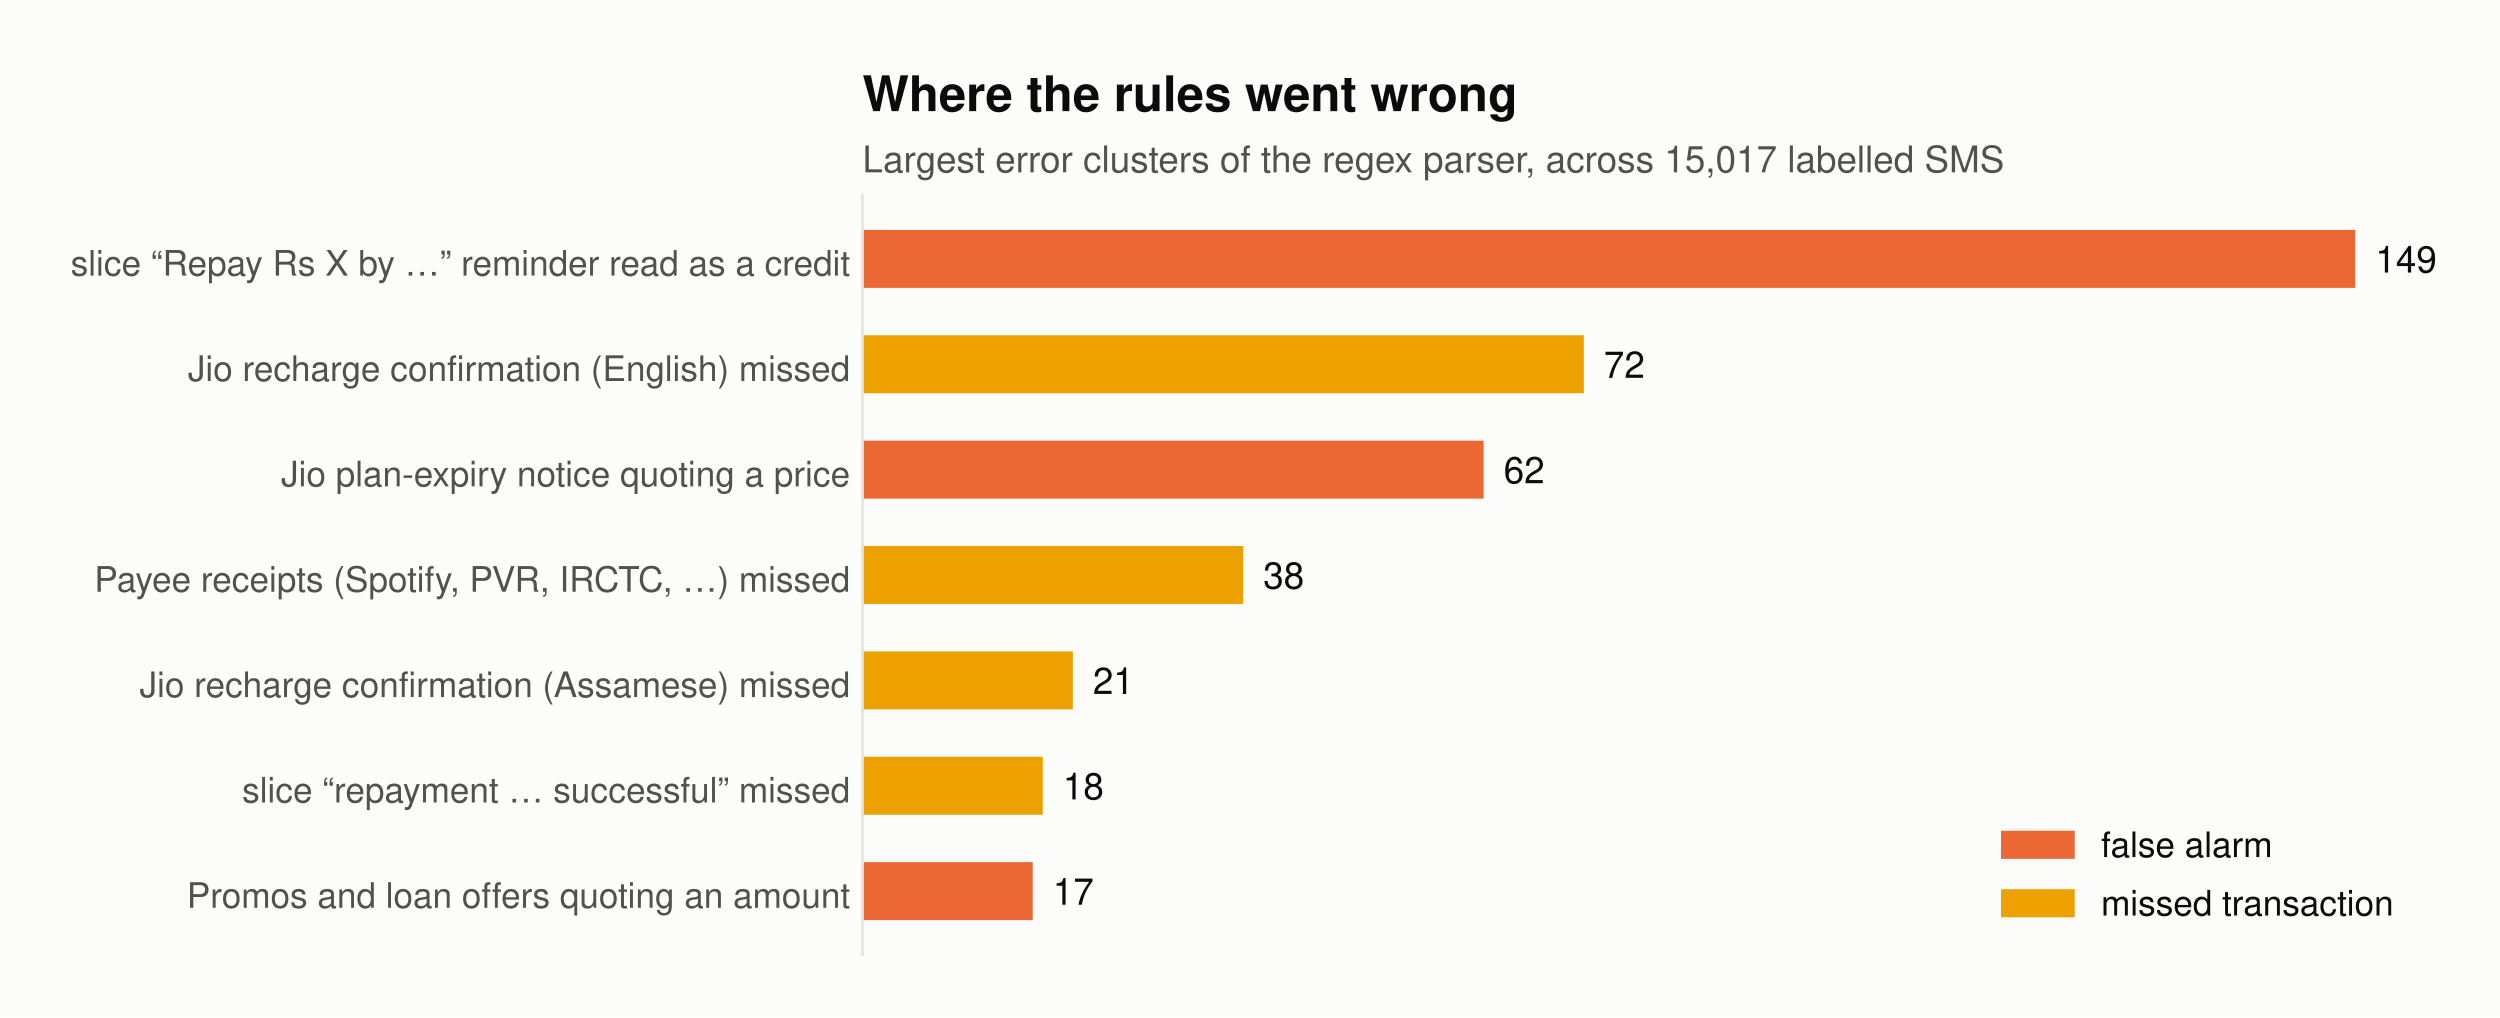
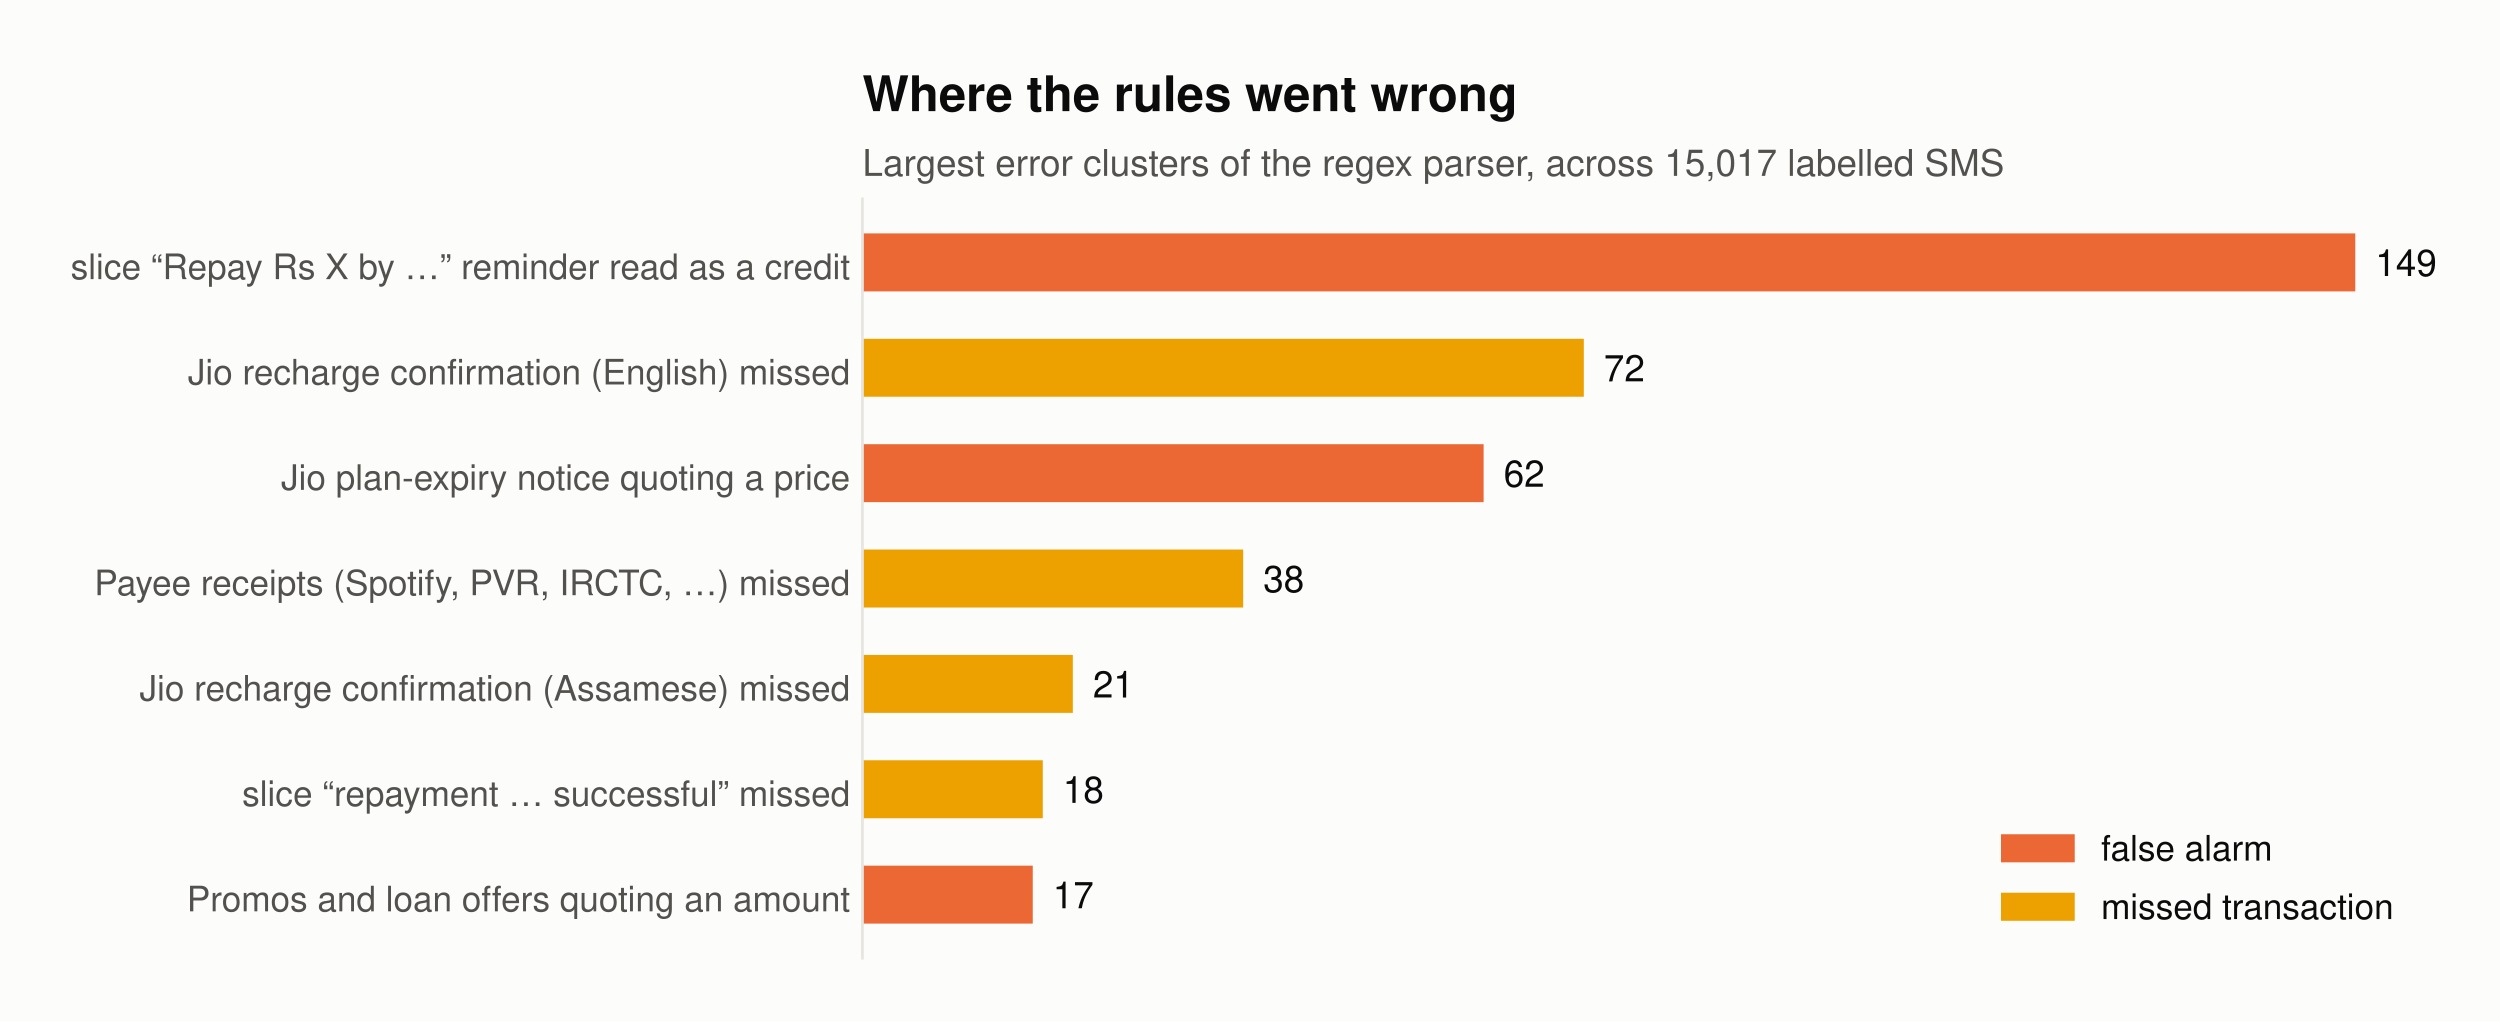
- <svg xmlns="http://www.w3.org/2000/svg" width="711.979pt" height="289.866pt" viewBox="0 0 711.979 289.866" version="1.1">
+ <svg xmlns="http://www.w3.org/2000/svg" width="711.979pt" height="290.866pt" viewBox="0 0 711.979 290.866" version="1.1">
  <defs>
    <style type="text/css">*{stroke-linejoin: round; stroke-linecap: butt}</style>
  </defs>
  <g id="figure_1">
    <g id="patch_1">
-       <path d="M 0 289.866  L 711.979 289.866  L 711.979 0  L 0 0  z " style="fill: #fcfcfb" />
+       <path d="M 0 290.866  L 711.979 290.866  L 711.979 0  L 0 0  z " style="fill: #fcfcfb" />
    </g>
    <g id="axes_1">
      <g id="patch_2">
-         <path d="M 245.617 271.866  L 692.017 271.866  L 692.017 55.65  L 245.617 55.65  z " style="fill: #fcfcfb" />
+         <path d="M 245.617 272.866  L 692.017 272.866  L 692.017 56.65  L 245.617 56.65  z " style="fill: #fcfcfb" />
      </g>
      <g id="patch_3">
-         <path d="M 245.617 81.983  L 670.76 81.983  L 670.76 65.478  L 245.617 65.478  z " clip-path="url(#pbae2834fbb)" style="fill: #eb6834" />
+         <path d="M 245.617 82.983  L 670.76 82.983  L 670.76 66.478  L 245.617 66.478  z " clip-path="url(#p89e585737e)" style="fill: #eb6834" />
      </g>
      <g id="patch_4">
-         <path d="M 245.617 111.992  L 451.055 111.992  L 451.055 95.487  L 245.617 95.487  z " clip-path="url(#pbae2834fbb)" style="fill: #eda100" />
+         <path d="M 245.617 112.992  L 451.055 112.992  L 451.055 96.487  L 245.617 96.487  z " clip-path="url(#p89e585737e)" style="fill: #eda100" />
      </g>
      <g id="patch_5">
-         <path d="M 245.617 142.001  L 422.522 142.001  L 422.522 125.496  L 245.617 125.496  z " clip-path="url(#pbae2834fbb)" style="fill: #eb6834" />
+         <path d="M 245.617 143.001  L 422.522 143.001  L 422.522 126.496  L 245.617 126.496  z " clip-path="url(#p89e585737e)" style="fill: #eb6834" />
      </g>
      <g id="patch_6">
-         <path d="M 245.617 172.011  L 354.043 172.011  L 354.043 155.505  L 245.617 155.505  z " clip-path="url(#pbae2834fbb)" style="fill: #eda100" />
+         <path d="M 245.617 173.011  L 354.043 173.011  L 354.043 156.505  L 245.617 156.505  z " clip-path="url(#p89e585737e)" style="fill: #eda100" />
      </g>
      <g id="patch_7">
-         <path d="M 245.617 202.02  L 305.537 202.02  L 305.537 185.515  L 245.617 185.515  z " clip-path="url(#pbae2834fbb)" style="fill: #eda100" />
+         <path d="M 245.617 203.02  L 305.537 203.02  L 305.537 186.515  L 245.617 186.515  z " clip-path="url(#p89e585737e)" style="fill: #eda100" />
      </g>
      <g id="patch_8">
-         <path d="M 245.617 232.029  L 296.977 232.029  L 296.977 215.524  L 245.617 215.524  z " clip-path="url(#pbae2834fbb)" style="fill: #eda100" />
+         <path d="M 245.617 233.029  L 296.977 233.029  L 296.977 216.524  L 245.617 216.524  z " clip-path="url(#p89e585737e)" style="fill: #eda100" />
      </g>
      <g id="patch_9">
-         <path d="M 245.617 262.038  L 294.123 262.038  L 294.123 245.533  L 245.617 245.533  z " clip-path="url(#pbae2834fbb)" style="fill: #eb6834" />
+         <path d="M 245.617 263.038  L 294.123 263.038  L 294.123 246.533  L 245.617 246.533  z " clip-path="url(#p89e585737e)" style="fill: #eb6834" />
      </g>
      <g id="matplotlib.axis_1" />
      <g id="matplotlib.axis_2">
        <g id="ytick_1">
          <g id="line2d_1" />
          <g id="text_1">
-             <text style="font-size: 10px; font-family: 'Helvetica Neue', 'Helvetica', 'Arial', 'DejaVu Sans'; text-anchor: end; fill: #52514e" x="242.117" y="78.491" transform="rotate(-0 242.1172 78.49052)">slice “Repay Rs X by …” reminder read as a credit</text>
+             <text style="font-size: 10px; font-family: 'Helvetica Neue', 'Helvetica', 'Arial', 'DejaVu Sans'; text-anchor: end; fill: #52514e" x="242.117" y="79.491" transform="rotate(-0 242.1172 79.49052)">slice “Repay Rs X by …” reminder read as a credit</text>
          </g>
        </g>
        <g id="ytick_2">
          <g id="line2d_2" />
          <g id="text_2">
-             <text style="font-size: 10px; font-family: 'Helvetica Neue', 'Helvetica', 'Arial', 'DejaVu Sans'; text-anchor: end; fill: #52514e" x="242.117" y="108.5" transform="rotate(-0 242.1172 108.4997)">Jio recharge confirmation (English) missed</text>
+             <text style="font-size: 10px; font-family: 'Helvetica Neue', 'Helvetica', 'Arial', 'DejaVu Sans'; text-anchor: end; fill: #52514e" x="242.117" y="109.5" transform="rotate(-0 242.1172 109.4997)">Jio recharge confirmation (English) missed</text>
          </g>
        </g>
        <g id="ytick_3">
          <g id="line2d_3" />
          <g id="text_3">
-             <text style="font-size: 10px; font-family: 'Helvetica Neue', 'Helvetica', 'Arial', 'DejaVu Sans'; text-anchor: end; fill: #52514e" x="242.117" y="138.509" transform="rotate(-0 242.1172 138.5088)">Jio plan-expiry notice quoting a price</text>
+             <text style="font-size: 10px; font-family: 'Helvetica Neue', 'Helvetica', 'Arial', 'DejaVu Sans'; text-anchor: end; fill: #52514e" x="242.117" y="139.509" transform="rotate(-0 242.1172 139.5088)">Jio plan-expiry notice quoting a price</text>
          </g>
        </g>
        <g id="ytick_4">
          <g id="line2d_4" />
          <g id="text_4">
-             <text style="font-size: 10px; font-family: 'Helvetica Neue', 'Helvetica', 'Arial', 'DejaVu Sans'; text-anchor: end; fill: #52514e" x="242.117" y="168.518" transform="rotate(-0 242.1172 168.518)">Payee receipts (Spotify, PVR, IRCTC, …) missed</text>
+             <text style="font-size: 10px; font-family: 'Helvetica Neue', 'Helvetica', 'Arial', 'DejaVu Sans'; text-anchor: end; fill: #52514e" x="242.117" y="169.518" transform="rotate(-0 242.1172 169.518)">Payee receipts (Spotify, PVR, IRCTC, …) missed</text>
          </g>
        </g>
        <g id="ytick_5">
          <g id="line2d_5" />
          <g id="text_5">
-             <text style="font-size: 10px; font-family: 'Helvetica Neue', 'Helvetica', 'Arial', 'DejaVu Sans'; text-anchor: end; fill: #52514e" x="242.117" y="198.527" transform="rotate(-0 242.1172 198.5272)">Jio recharge confirmation (Assamese) missed</text>
+             <text style="font-size: 10px; font-family: 'Helvetica Neue', 'Helvetica', 'Arial', 'DejaVu Sans'; text-anchor: end; fill: #52514e" x="242.117" y="199.527" transform="rotate(-0 242.1172 199.5272)">Jio recharge confirmation (Assamese) missed</text>
          </g>
        </g>
        <g id="ytick_6">
          <g id="line2d_6" />
          <g id="text_6">
-             <text style="font-size: 10px; font-family: 'Helvetica Neue', 'Helvetica', 'Arial', 'DejaVu Sans'; text-anchor: end; fill: #52514e" x="242.117" y="228.536" transform="rotate(-0 242.1172 228.5363)">slice “repayment … successful” missed</text>
+             <text style="font-size: 10px; font-family: 'Helvetica Neue', 'Helvetica', 'Arial', 'DejaVu Sans'; text-anchor: end; fill: #52514e" x="242.117" y="229.536" transform="rotate(-0 242.1172 229.5363)">slice “repayment … successful” missed</text>
          </g>
        </g>
        <g id="ytick_7">
          <g id="line2d_7" />
          <g id="text_7">
-             <text style="font-size: 10px; font-family: 'Helvetica Neue', 'Helvetica', 'Arial', 'DejaVu Sans'; text-anchor: end; fill: #52514e" x="242.117" y="258.545" transform="rotate(-0 242.1172 258.5455)">Promos and loan offers quoting an amount</text>
+             <text style="font-size: 10px; font-family: 'Helvetica Neue', 'Helvetica', 'Arial', 'DejaVu Sans'; text-anchor: end; fill: #52514e" x="242.117" y="259.545" transform="rotate(-0 242.1172 259.5455)">Promos and loan offers quoting an amount</text>
          </g>
        </g>
      </g>
      <g id="patch_10">
-         <path d="M 245.617 271.866  L 245.617 55.65  " style="fill: none; stroke: #e6e5e1; stroke-width: 0.8; stroke-linejoin: miter; stroke-linecap: square" />
+         <path d="M 245.617 272.866  L 245.617 56.65  " style="fill: none; stroke: #e6e5e1; stroke-width: 0.8; stroke-linejoin: miter; stroke-linecap: square" />
      </g>
      <g id="text_8">
-         <text style="font-size: 10.5px; font-family: 'Helvetica Neue', 'Helvetica', 'Arial', 'DejaVu Sans'; text-anchor: start; fill: #0b0b0b" x="676.467" y="77.61" transform="rotate(-0 676.4667 77.61027)">149</text>
+         <text style="font-size: 10.5px; font-family: 'Helvetica Neue', 'Helvetica', 'Arial', 'DejaVu Sans'; text-anchor: start; fill: #0b0b0b" x="676.467" y="78.61" transform="rotate(-0 676.4667 78.61027)">149</text>
      </g>
      <g id="text_9">
-         <text style="font-size: 10.5px; font-family: 'Helvetica Neue', 'Helvetica', 'Arial', 'DejaVu Sans'; text-anchor: start; fill: #0b0b0b" x="456.762" y="107.619" transform="rotate(-0 456.762 107.6194)">72</text>
+         <text style="font-size: 10.5px; font-family: 'Helvetica Neue', 'Helvetica', 'Arial', 'DejaVu Sans'; text-anchor: start; fill: #0b0b0b" x="456.762" y="108.619" transform="rotate(-0 456.762 108.6194)">72</text>
      </g>
      <g id="text_10">
-         <text style="font-size: 10.5px; font-family: 'Helvetica Neue', 'Helvetica', 'Arial', 'DejaVu Sans'; text-anchor: start; fill: #0b0b0b" x="428.229" y="137.629" transform="rotate(-0 428.2289 137.6286)">62</text>
+         <text style="font-size: 10.5px; font-family: 'Helvetica Neue', 'Helvetica', 'Arial', 'DejaVu Sans'; text-anchor: start; fill: #0b0b0b" x="428.229" y="138.629" transform="rotate(-0 428.2289 138.6286)">62</text>
      </g>
      <g id="text_11">
-         <text style="font-size: 10.5px; font-family: 'Helvetica Neue', 'Helvetica', 'Arial', 'DejaVu Sans'; text-anchor: start; fill: #0b0b0b" x="359.749" y="167.638" transform="rotate(-0 359.7495 167.6378)">38</text>
+         <text style="font-size: 10.5px; font-family: 'Helvetica Neue', 'Helvetica', 'Arial', 'DejaVu Sans'; text-anchor: start; fill: #0b0b0b" x="359.749" y="168.638" transform="rotate(-0 359.7495 168.6378)">38</text>
      </g>
      <g id="text_12">
-         <text style="font-size: 10.5px; font-family: 'Helvetica Neue', 'Helvetica', 'Arial', 'DejaVu Sans'; text-anchor: start; fill: #0b0b0b" x="311.243" y="197.647" transform="rotate(-0 311.2433 197.6469)">21</text>
+         <text style="font-size: 10.5px; font-family: 'Helvetica Neue', 'Helvetica', 'Arial', 'DejaVu Sans'; text-anchor: start; fill: #0b0b0b" x="311.243" y="198.647" transform="rotate(-0 311.2433 198.6469)">21</text>
      </g>
      <g id="text_13">
-         <text style="font-size: 10.5px; font-family: 'Helvetica Neue', 'Helvetica', 'Arial', 'DejaVu Sans'; text-anchor: start; fill: #0b0b0b" x="302.683" y="227.656" transform="rotate(-0 302.6833 227.6561)">18</text>
+         <text style="font-size: 10.5px; font-family: 'Helvetica Neue', 'Helvetica', 'Arial', 'DejaVu Sans'; text-anchor: start; fill: #0b0b0b" x="302.683" y="228.656" transform="rotate(-0 302.6833 228.6561)">18</text>
      </g>
      <g id="text_14">
-         <text style="font-size: 10.5px; font-family: 'Helvetica Neue', 'Helvetica', 'Arial', 'DejaVu Sans'; text-anchor: start; fill: #0b0b0b" x="299.83" y="257.665" transform="rotate(-0 299.83 257.6652)">17</text>
+         <text style="font-size: 10.5px; font-family: 'Helvetica Neue', 'Helvetica', 'Arial', 'DejaVu Sans'; text-anchor: start; fill: #0b0b0b" x="299.83" y="258.665" transform="rotate(-0 299.83 258.6652)">17</text>
      </g>
      <g id="text_15">
-         <text style="font-size: 10.5px; font-family: 'Helvetica Neue', 'Helvetica', 'Arial', 'DejaVu Sans'; text-anchor: start; fill: #52514e" x="245.617" y="49.089" transform="rotate(-0 245.6172 49.08918)">Largest error clusters of the regex parser, across 15,017 labelled SMS</text>
+         <text style="font-size: 10.5px; font-family: 'Helvetica Neue', 'Helvetica', 'Arial', 'DejaVu Sans'; text-anchor: start; fill: #52514e" x="245.617" y="50.089" transform="rotate(-0 245.6172 50.08918)">Largest error clusters of the regex parser, across 15,017 labelled SMS</text>
      </g>
      <g id="text_16">
        <text style="font-weight: 700; font-size: 14px; font-family: 'Helvetica Neue', 'Helvetica', 'Arial', 'DejaVu Sans'; text-anchor: start; fill: #0b0b0b" x="245.617" y="31.65" transform="rotate(-0 245.6172 31.65)">Where the rules went wrong</text>
      </g>
      <g id="legend_1">
        <g id="patch_11">
-           <path d="M 570.367 244.086  L 590.367 244.086  L 590.367 237.086  L 570.367 237.086  z " style="fill: #eb6834; stroke: #eb6834; stroke-linejoin: miter" />
+           <path d="M 570.367 245.086  L 590.367 245.086  L 590.367 238.086  L 570.367 238.086  z " style="fill: #eb6834; stroke: #eb6834; stroke-linejoin: miter" />
        </g>
        <g id="text_17">
-           <text style="font-size: 10px; font-family: 'Helvetica Neue', 'Helvetica', 'Arial', 'DejaVu Sans'; text-anchor: start; fill: #0b0b0b" x="598.367" y="244.086" transform="rotate(-0 598.3672 244.086)">false alarm</text>
+           <text style="font-size: 10px; font-family: 'Helvetica Neue', 'Helvetica', 'Arial', 'DejaVu Sans'; text-anchor: start; fill: #0b0b0b" x="598.367" y="245.086" transform="rotate(-0 598.3672 245.086)">false alarm</text>
        </g>
        <g id="patch_12">
-           <path d="M 570.367 260.736  L 590.367 260.736  L 590.367 253.736  L 570.367 253.736  z " style="fill: #eda100; stroke: #eda100; stroke-linejoin: miter" />
+           <path d="M 570.367 261.736  L 590.367 261.736  L 590.367 254.736  L 570.367 254.736  z " style="fill: #eda100; stroke: #eda100; stroke-linejoin: miter" />
        </g>
        <g id="text_18">
-           <text style="font-size: 10px; font-family: 'Helvetica Neue', 'Helvetica', 'Arial', 'DejaVu Sans'; text-anchor: start; fill: #0b0b0b" x="598.367" y="260.736" transform="rotate(-0 598.3672 260.736)">missed transaction</text>
+           <text style="font-size: 10px; font-family: 'Helvetica Neue', 'Helvetica', 'Arial', 'DejaVu Sans'; text-anchor: start; fill: #0b0b0b" x="598.367" y="261.736" transform="rotate(-0 598.3672 261.736)">missed transaction</text>
        </g>
      </g>
    </g>
  </g>
  <defs>
-     <clipPath id="pbae2834fbb">
-       <rect x="245.617" y="55.65" width="446.4" height="216.216" />
+     <clipPath id="p89e585737e">
+       <rect x="245.617" y="56.65" width="446.4" height="216.216" />
    </clipPath>
  </defs>
</svg>
